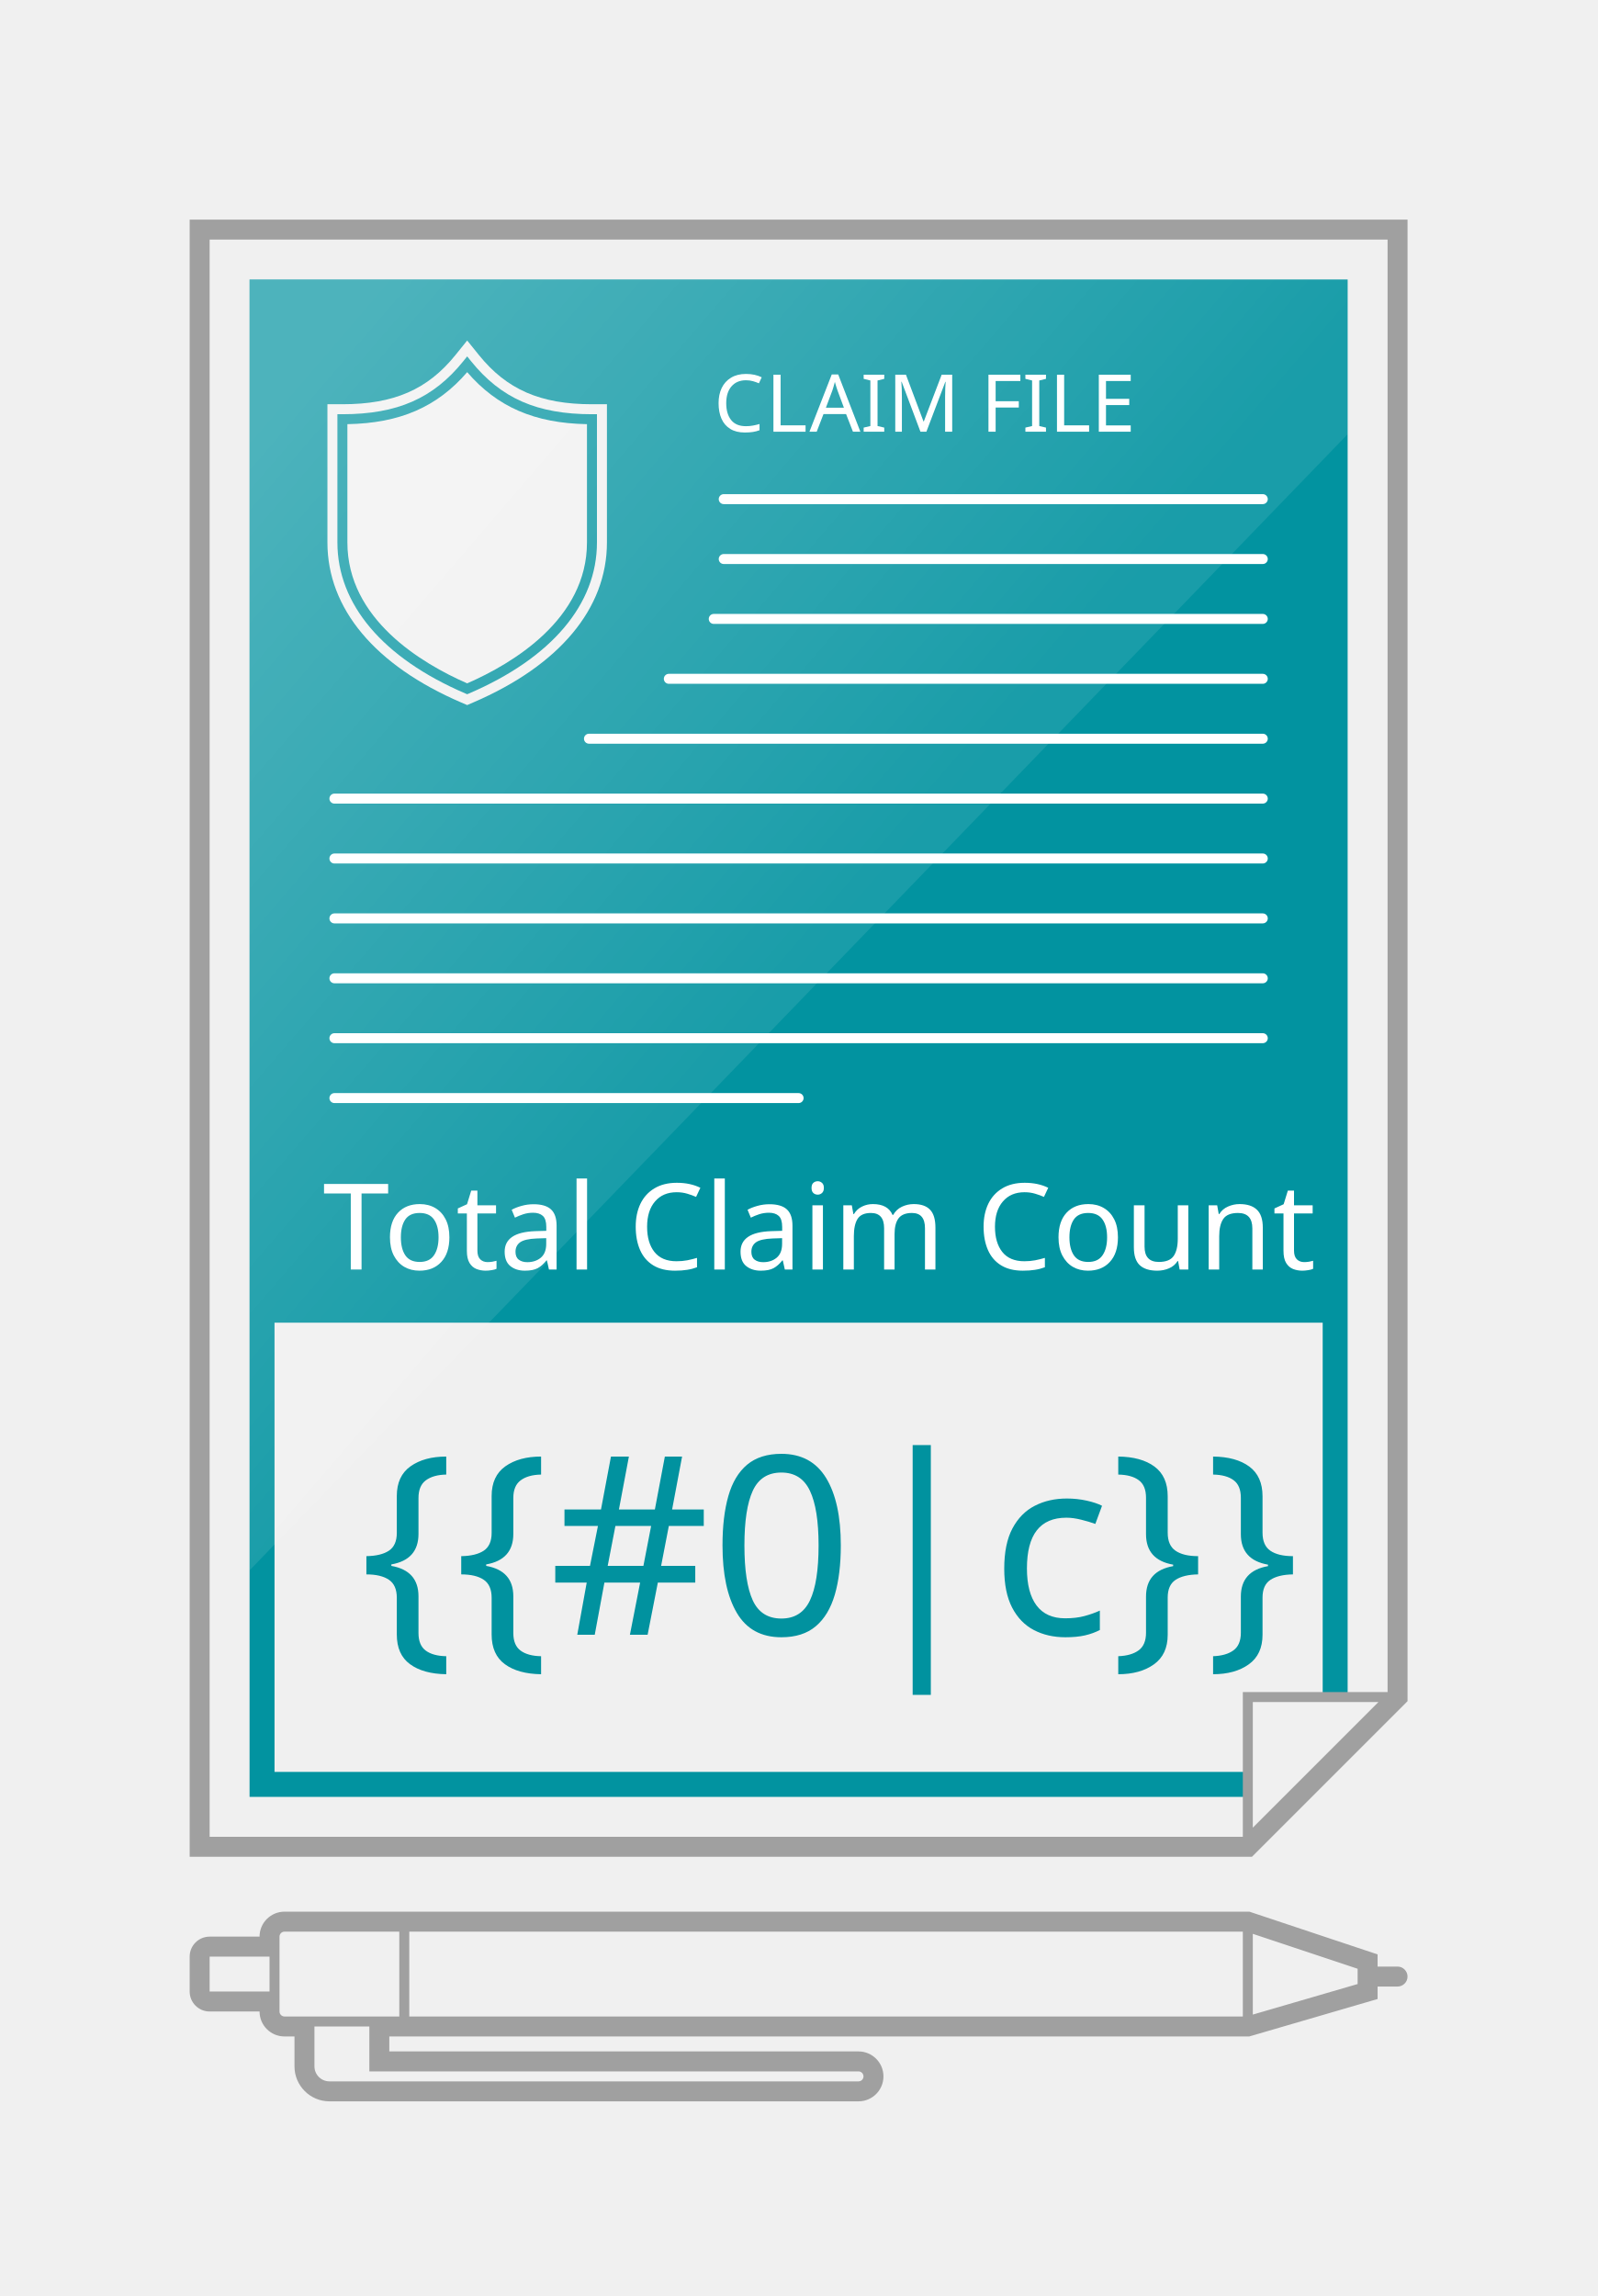
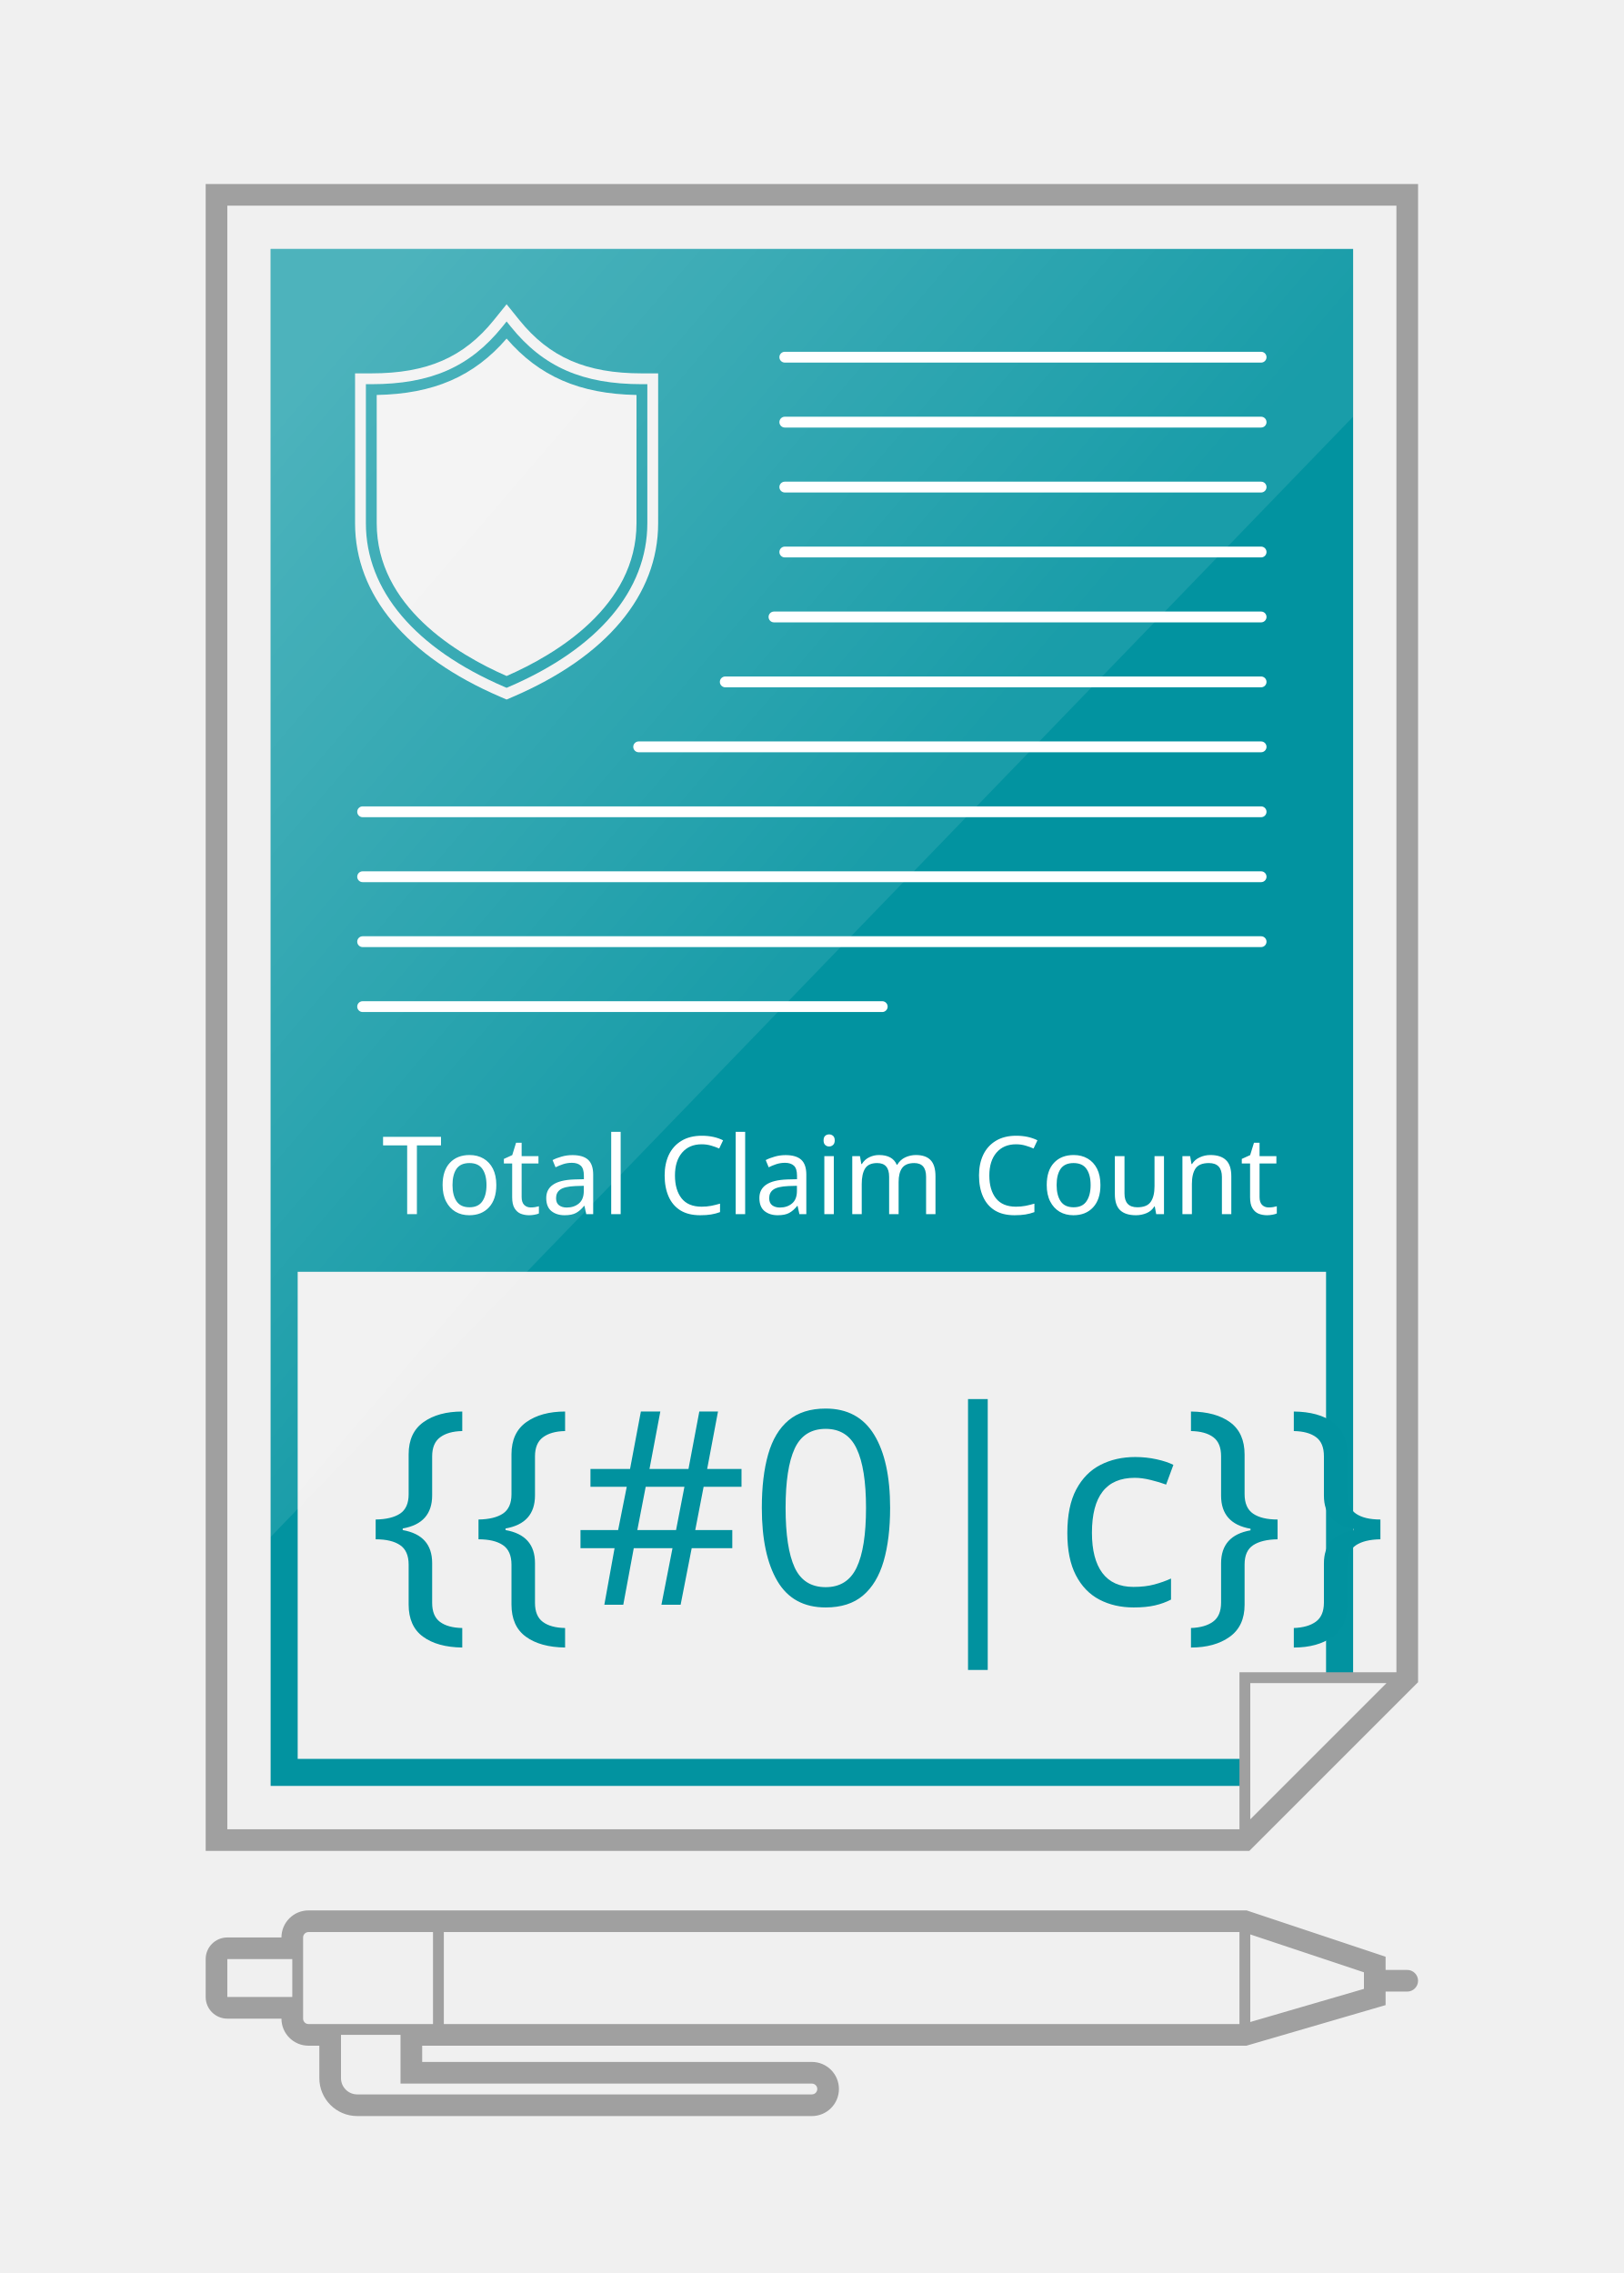
- <svg xmlns="http://www.w3.org/2000/svg" version="1.1" id="TotalClaimCount_x5F_KeyValue" x="0px" y="0px" viewBox="0 0 320 460" style="enable-background:new 0 0 320 460;" xml:space="preserve">
+ <svg xmlns="http://www.w3.org/2000/svg" version="1.1" id="TotalClaimCount_x5F_KeyValue" x="0px" y="0px" viewBox="0 0 300 420" style="enable-background:new 0 0 300 420;" xml:space="preserve">
  <style type="text/css">
	.st0{fill:#A0A0A0;}
	.st1{fill:#0293A0;}
	.st2{fill:#FFFFFF;}
	.st3{fill:#01929F;}
	.st4{font-family:'Roboto-Bold';}
	.st5{font-size:50px;}
	.st6{font-family:'Roboto-Medium';}
- 	.st7{font-size:24px;}
+ 	.st7{font-size:20px;}
	.st8{letter-spacing:-2;}
- 	.st9{font-family:'Roboto-Regular';}
- 	.st10{font-size:16px;}
- 	.st11{opacity:0.3;fill:url(#shine_00000116234367404640633590000018000274893446879931_);}
+ 	.st9{opacity:0.3;fill:url(#shine_00000131344954456478861590000005676961612792943520_);}
</style>
-   <path id="pen_00000046327032887550679610000010739904521823336320_" class="st0" d="M280,394h-4v-2.44L250.32,383H57  c-2.76,0-5,2.24-5,5H42c-2.21,0-4,1.79-4,4v7c0,2.21,1.79,4,4,4h10c0,2.76,2.24,5,5,5h2v6c0,3.86,3.14,7,7,7h106c2.76,0,5-2.24,5-5  s-2.24-5-5-5H78v-3h172.29l25.71-7.5V398h4c1.1,0,2-0.9,2-2S281.1,394,280,394z M249,404H82v-17h167V404z M42,399v-7h12v7H42z   M172,415c0.55,0,1,0.45,1,1s-0.45,1-1,1H66c-1.65,0-3-1.35-3-3v-8h11v9H172z M57,404c-0.55,0-1-0.45-1-1v-15c0-0.55,0.45-1,1-1h23  v17H57z M272,397.5l-21,6.12v-16.18l21,7V397.5z" />
-   <path id="colored_background_00000022518308959999409290000000109269336357569155_" class="st1" d="M50,56v304h200v-5H55v-90h210v75  h5V56H50z M121.6,108.68c0,13.25-9.52,24.64-26.82,32.07l-1.18,0.51l-1.18-0.51c-17.29-7.43-26.82-18.82-26.82-32.07V80.99h3  c10.31,0,17.09-2.95,22.66-9.87l2.34-2.9l2.34,2.9c5.58,6.92,12.35,9.87,22.66,9.87h3V108.68z" />
-   <g id="shield_00000121969415015371265700000008444672012832039558_">
-     <path class="st1" d="M93.6,139.09l-0.4-0.17c-16.51-7.1-25.6-17.84-25.6-30.24V82.99h1c10.98,0,18.22-3.18,24.22-10.62l0.78-0.97   l0.78,0.97c6,7.44,13.24,10.62,24.22,10.62h1v25.69c0,12.4-9.09,23.14-25.6,30.24L93.6,139.09z M69.6,84.98v23.7   c0,15.36,14.85,24.23,24,28.23c9.15-4,24-12.87,24-28.23v-23.7c-10.5-0.19-17.98-3.44-24-10.42C87.58,81.55,80.1,84.79,69.6,84.98z   " />
+   <path id="pen_00000121265476117767595120000017487480852758887066_" class="st0" d="M260,364h-4v-2.44L230.32,353H57  c-2.76,0-5,2.24-5,5H42c-2.21,0-4,1.79-4,4v7c0,2.21,1.79,4,4,4h10c0,2.76,2.24,5,5,5h2v6c0,3.86,3.14,7,7,7h84c2.76,0,5-2.24,5-5  s-2.24-5-5-5H78v-3h152.29l25.71-7.5V368h4c1.1,0,2-0.9,2-2S261.1,364,260,364z M229,374H82v-17h147V374z M42,369v-7h12v7H42z   M150,385c0.55,0,1,0.45,1,1s-0.45,1-1,1H66c-1.65,0-3-1.35-3-3v-8h11v9H150z M57,374c-0.55,0-1-0.45-1-1v-15c0-0.55,0.45-1,1-1h23  v17H57z M252,367.5l-21,6.12v-16.18l21,7V367.5z" />
+   <path id="colored_background_00000127760467546754214840000009328644803948902544_" class="st1" d="M50,46v284h180v-5H55v-90h190v75  h5V46H50z M121.6,96.68c0,13.25-9.52,24.64-26.82,32.07l-1.18,0.51l-1.18-0.51c-17.29-7.43-26.82-18.82-26.82-32.07V68.99h3  c10.31,0,17.09-2.95,22.66-9.87l2.34-2.9l2.34,2.9c5.58,6.92,12.35,9.87,22.66,9.87h3V96.68z" />
+   <g id="shield_00000026152191351676426290000015534692263248525452_">
+     <path class="st1" d="M93.6,127.09l-0.4-0.17c-16.51-7.1-25.6-17.84-25.6-30.24V70.99h1c10.98,0,18.22-3.18,24.22-10.62l0.78-0.97   l0.78,0.97c6,7.44,13.24,10.62,24.22,10.62h1v25.69c0,12.4-9.09,23.14-25.6,30.24L93.6,127.09z M69.6,72.98v23.7   c0,15.36,14.85,24.23,24,28.23c9.15-4,24-12.87,24-28.23v-23.7c-10.5-0.19-17.98-3.44-24-10.42C87.58,69.55,80.1,72.79,69.6,72.98z   " />
  </g>
-   <g id="lines_00000142164081807146716850000010995291454725586326_">
-     <path class="st2" d="M160,219H67c-0.55,0-1,0.45-1,1s0.45,1,1,1h93c0.55,0,1-0.45,1-1S160.55,219,160,219z" />
-     <path class="st2" d="M253,207H67c-0.55,0-1,0.45-1,1s0.45,1,1,1h186c0.55,0,1-0.45,1-1S253.55,207,253,207z" />
-     <path class="st2" d="M253,195H67c-0.55,0-1,0.45-1,1s0.45,1,1,1h186c0.55,0,1-0.45,1-1S253.55,195,253,195z" />
-     <path class="st2" d="M253,183H67c-0.55,0-1,0.45-1,1s0.45,1,1,1h186c0.55,0,1-0.45,1-1S253.55,183,253,183z" />
-     <path class="st2" d="M253,171H67c-0.55,0-1,0.45-1,1s0.45,1,1,1h186c0.55,0,1-0.45,1-1S253.55,171,253,171z" />
-     <path class="st2" d="M253,159H67c-0.55,0-1,0.45-1,1s0.45,1,1,1h186c0.55,0,1-0.45,1-1S253.55,159,253,159z" />
-     <path class="st2" d="M253,147H118c-0.55,0-1,0.45-1,1s0.45,1,1,1h135c0.55,0,1-0.45,1-1S253.55,147,253,147z" />
-     <path class="st2" d="M253,135H134c-0.55,0-1,0.45-1,1s0.45,1,1,1h119c0.55,0,1-0.45,1-1S253.55,135,253,135z" />
-     <path class="st2" d="M253,123H143c-0.55,0-1,0.45-1,1s0.45,1,1,1h110c0.55,0,1-0.45,1-1S253.55,123,253,123z" />
-     <path class="st2" d="M253,111H145c-0.55,0-1,0.45-1,1s0.45,1,1,1h108c0.55,0,1-0.45,1-1S253.55,111,253,111z" />
-     <path class="st2" d="M145,101h108c0.55,0,1-0.45,1-1s-0.45-1-1-1H145c-0.55,0-1,0.45-1,1S144.45,101,145,101z" />
+   <g id="lines_00000050663211044814912570000007979938039250159503_">
+     <path class="st2" d="M163,185H67c-0.55,0-1,0.45-1,1s0.45,1,1,1h96c0.55,0,1-0.45,1-1S163.55,185,163,185z" />
+     <path class="st2" d="M233,173H67c-0.55,0-1,0.45-1,1s0.45,1,1,1h166c0.55,0,1-0.45,1-1S233.55,173,233,173z" />
+     <path class="st2" d="M233,161H67c-0.55,0-1,0.45-1,1s0.45,1,1,1h166c0.55,0,1-0.45,1-1S233.55,161,233,161z" />
+     <path class="st2" d="M233,149H67c-0.55,0-1,0.45-1,1s0.45,1,1,1h166c0.55,0,1-0.45,1-1S233.55,149,233,149z" />
+     <path class="st2" d="M233,137H118c-0.55,0-1,0.45-1,1s0.45,1,1,1h115c0.55,0,1-0.45,1-1S233.55,137,233,137z" />
+     <path class="st2" d="M233,125h-99c-0.55,0-1,0.45-1,1s0.45,1,1,1h99c0.55,0,1-0.45,1-1S233.55,125,233,125z" />
+     <path class="st2" d="M233,113h-90c-0.55,0-1,0.45-1,1s0.45,1,1,1h90c0.55,0,1-0.45,1-1S233.55,113,233,113z" />
+     <path class="st2" d="M233,101h-88c-0.55,0-1,0.45-1,1s0.45,1,1,1h88c0.55,0,1-0.45,1-1S233.55,101,233,101z" />
+     <path class="st2" d="M145,91h88c0.55,0,1-0.45,1-1s-0.45-1-1-1h-88c-0.55,0-1,0.45-1,1S144.45,91,145,91z" />
+     <path class="st2" d="M145,79h88c0.55,0,1-0.45,1-1s-0.45-1-1-1h-88c-0.55,0-1,0.45-1,1S144.45,79,145,79z" />
+     <path class="st2" d="M145,67h88c0.55,0,1-0.45,1-1s-0.45-1-1-1h-88c-0.55,0-1,0.45-1,1S144.45,67,145,67z" />
  </g>
-   <path id="outline_00000004529060544174205140000006376573770366695808_" class="st0" d="M38,44v328h212.83L282,340.83V44H38z M42,48  h236v291h-29v29H42V48z M276.17,341L251,366.17V341H276.17z" />
+   <path id="outline_00000161598969689086531130000010264375141525879961_" class="st0" d="M38,34v308h192.83L262,310.83V34H38z M42,38  h216v271h-29v29H42V38z M256.17,311L231,336.17V311H256.17z" />
  <g id="_x7B__x7B_ta:middle_x7D__x7D_">
    <g id="_x7B__x7B__x23_0_x7C_c_x7D__x7D_">
-       <text transform="matrix(1 0 0 1 72 327.5219)" class="st3 st4 st5">{{#0|c}}</text>
+       <text transform="matrix(1 0 0 1 68 296.5219)" class="st3 st4 st5">{{#0|c}}</text>
    </g>
  </g>
  <g>
-     <text transform="matrix(1 0 0 1 64.6865 254.3447)">
+     <text transform="matrix(1 0 0 1 70.5723 224.3447)">
      <tspan x="0" y="0" class="st2 st6 st7 st8">T</tspan>
-       <tspan x="12.13" y="0" class="st2 st6 st7">otal Claim Count</tspan>
+       <tspan x="10.11" y="0" class="st2 st6 st7">otal Claim Count</tspan>
    </text>
  </g>
-   <g>
-     <text transform="matrix(1 0 0 1 143 86.4961)">
-       <tspan x="0" y="0" class="st2 st9 st10">C</tspan>
-       <tspan x="10.41" y="0" class="st2 st9 st10">L</tspan>
-       <tspan x="19.17" y="0" class="st2 st9 st10">AIM FILE</tspan>
-     </text>
-   </g>
-   <linearGradient id="shine_00000121267285485014912750000004204610988991898559_" gradientUnits="userSpaceOnUse" x1="165.486" y1="190.017" x2="48.055" y2="89.211">
+   <linearGradient id="shine_00000079467793209684412990000011357489720831891374_" gradientUnits="userSpaceOnUse" x1="155.573" y1="169.784" x2="47.666" y2="77.154">
    <stop offset="0" style="stop-color:#FFFFFF;stop-opacity:0.3" />
    <stop offset="1" style="stop-color:#FFFFFF" />
  </linearGradient>
-   <polygon id="shine_00000039094657218915356210000012893133227716162695_" style="opacity:0.3;fill:url(#shine_00000121267285485014912750000004204610988991898559_);" points="  50,314.62 50,56 270,56 270,87 " />
+   <polygon id="shine_00000108988109733306411380000006921351792891825284_" style="opacity:0.3;fill:url(#shine_00000079467793209684412990000011357489720831891374_);" points="  50,284 50,46 250,46 250,77 " />
</svg>
